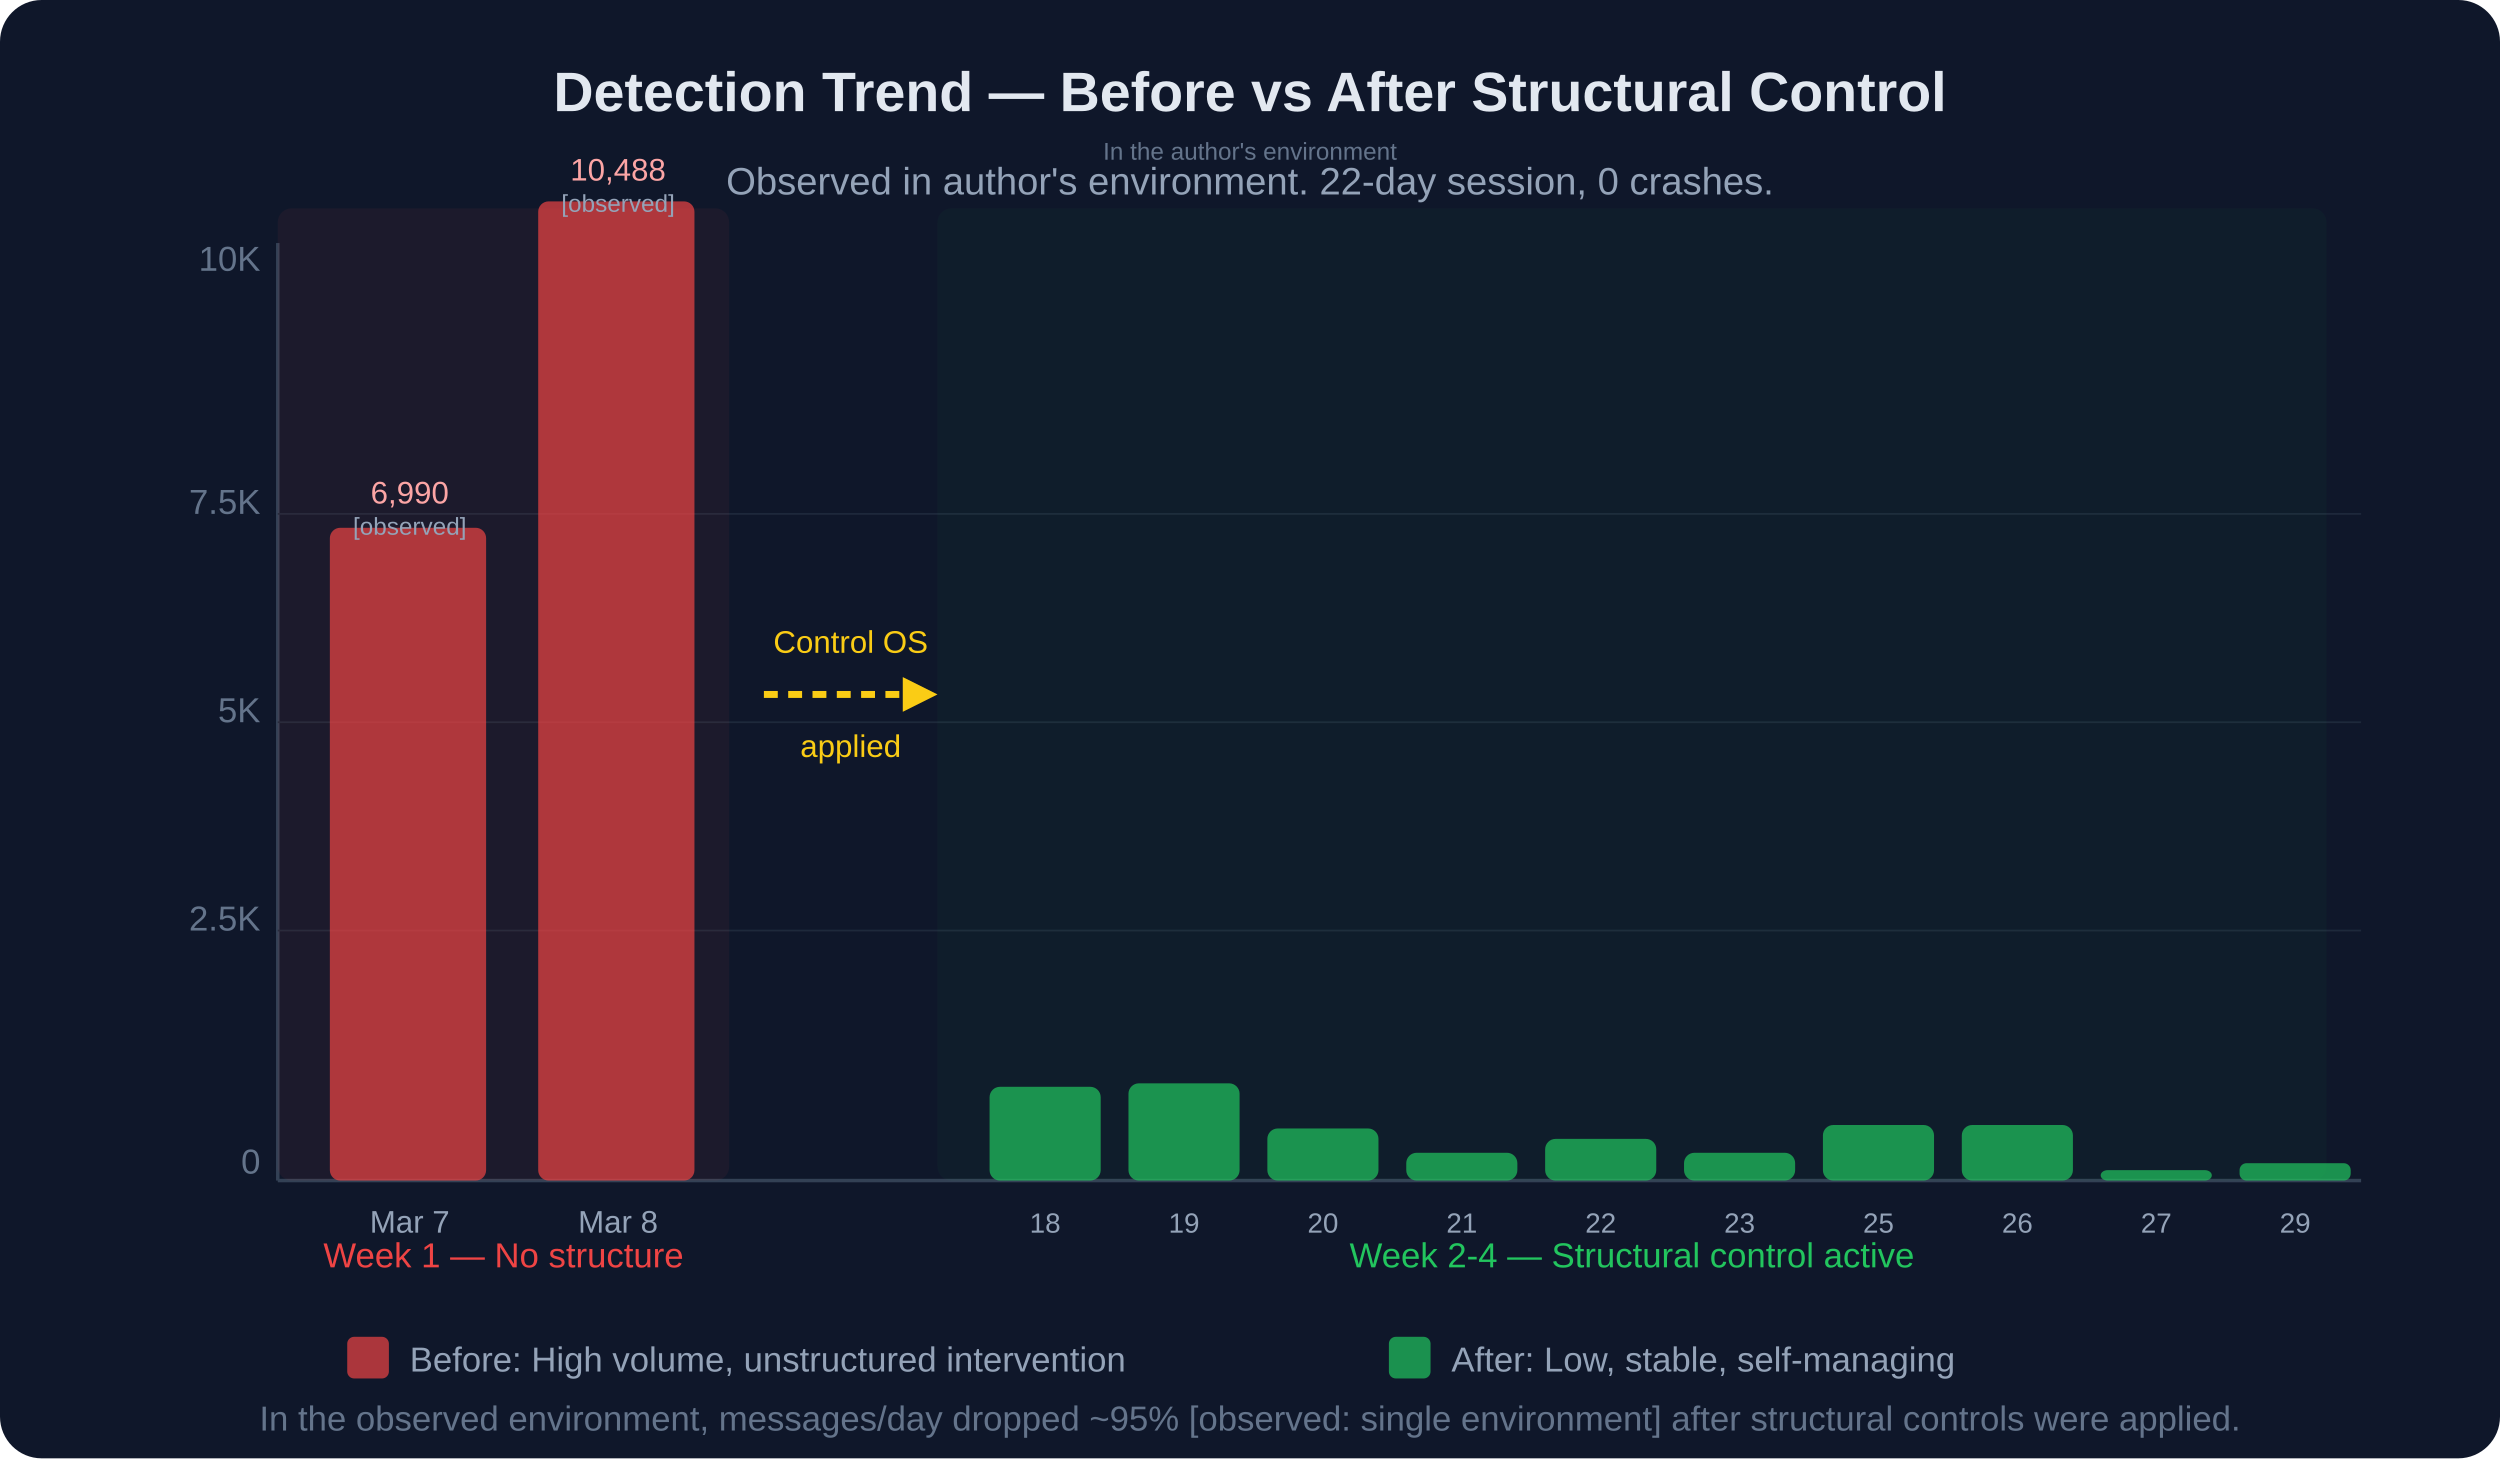
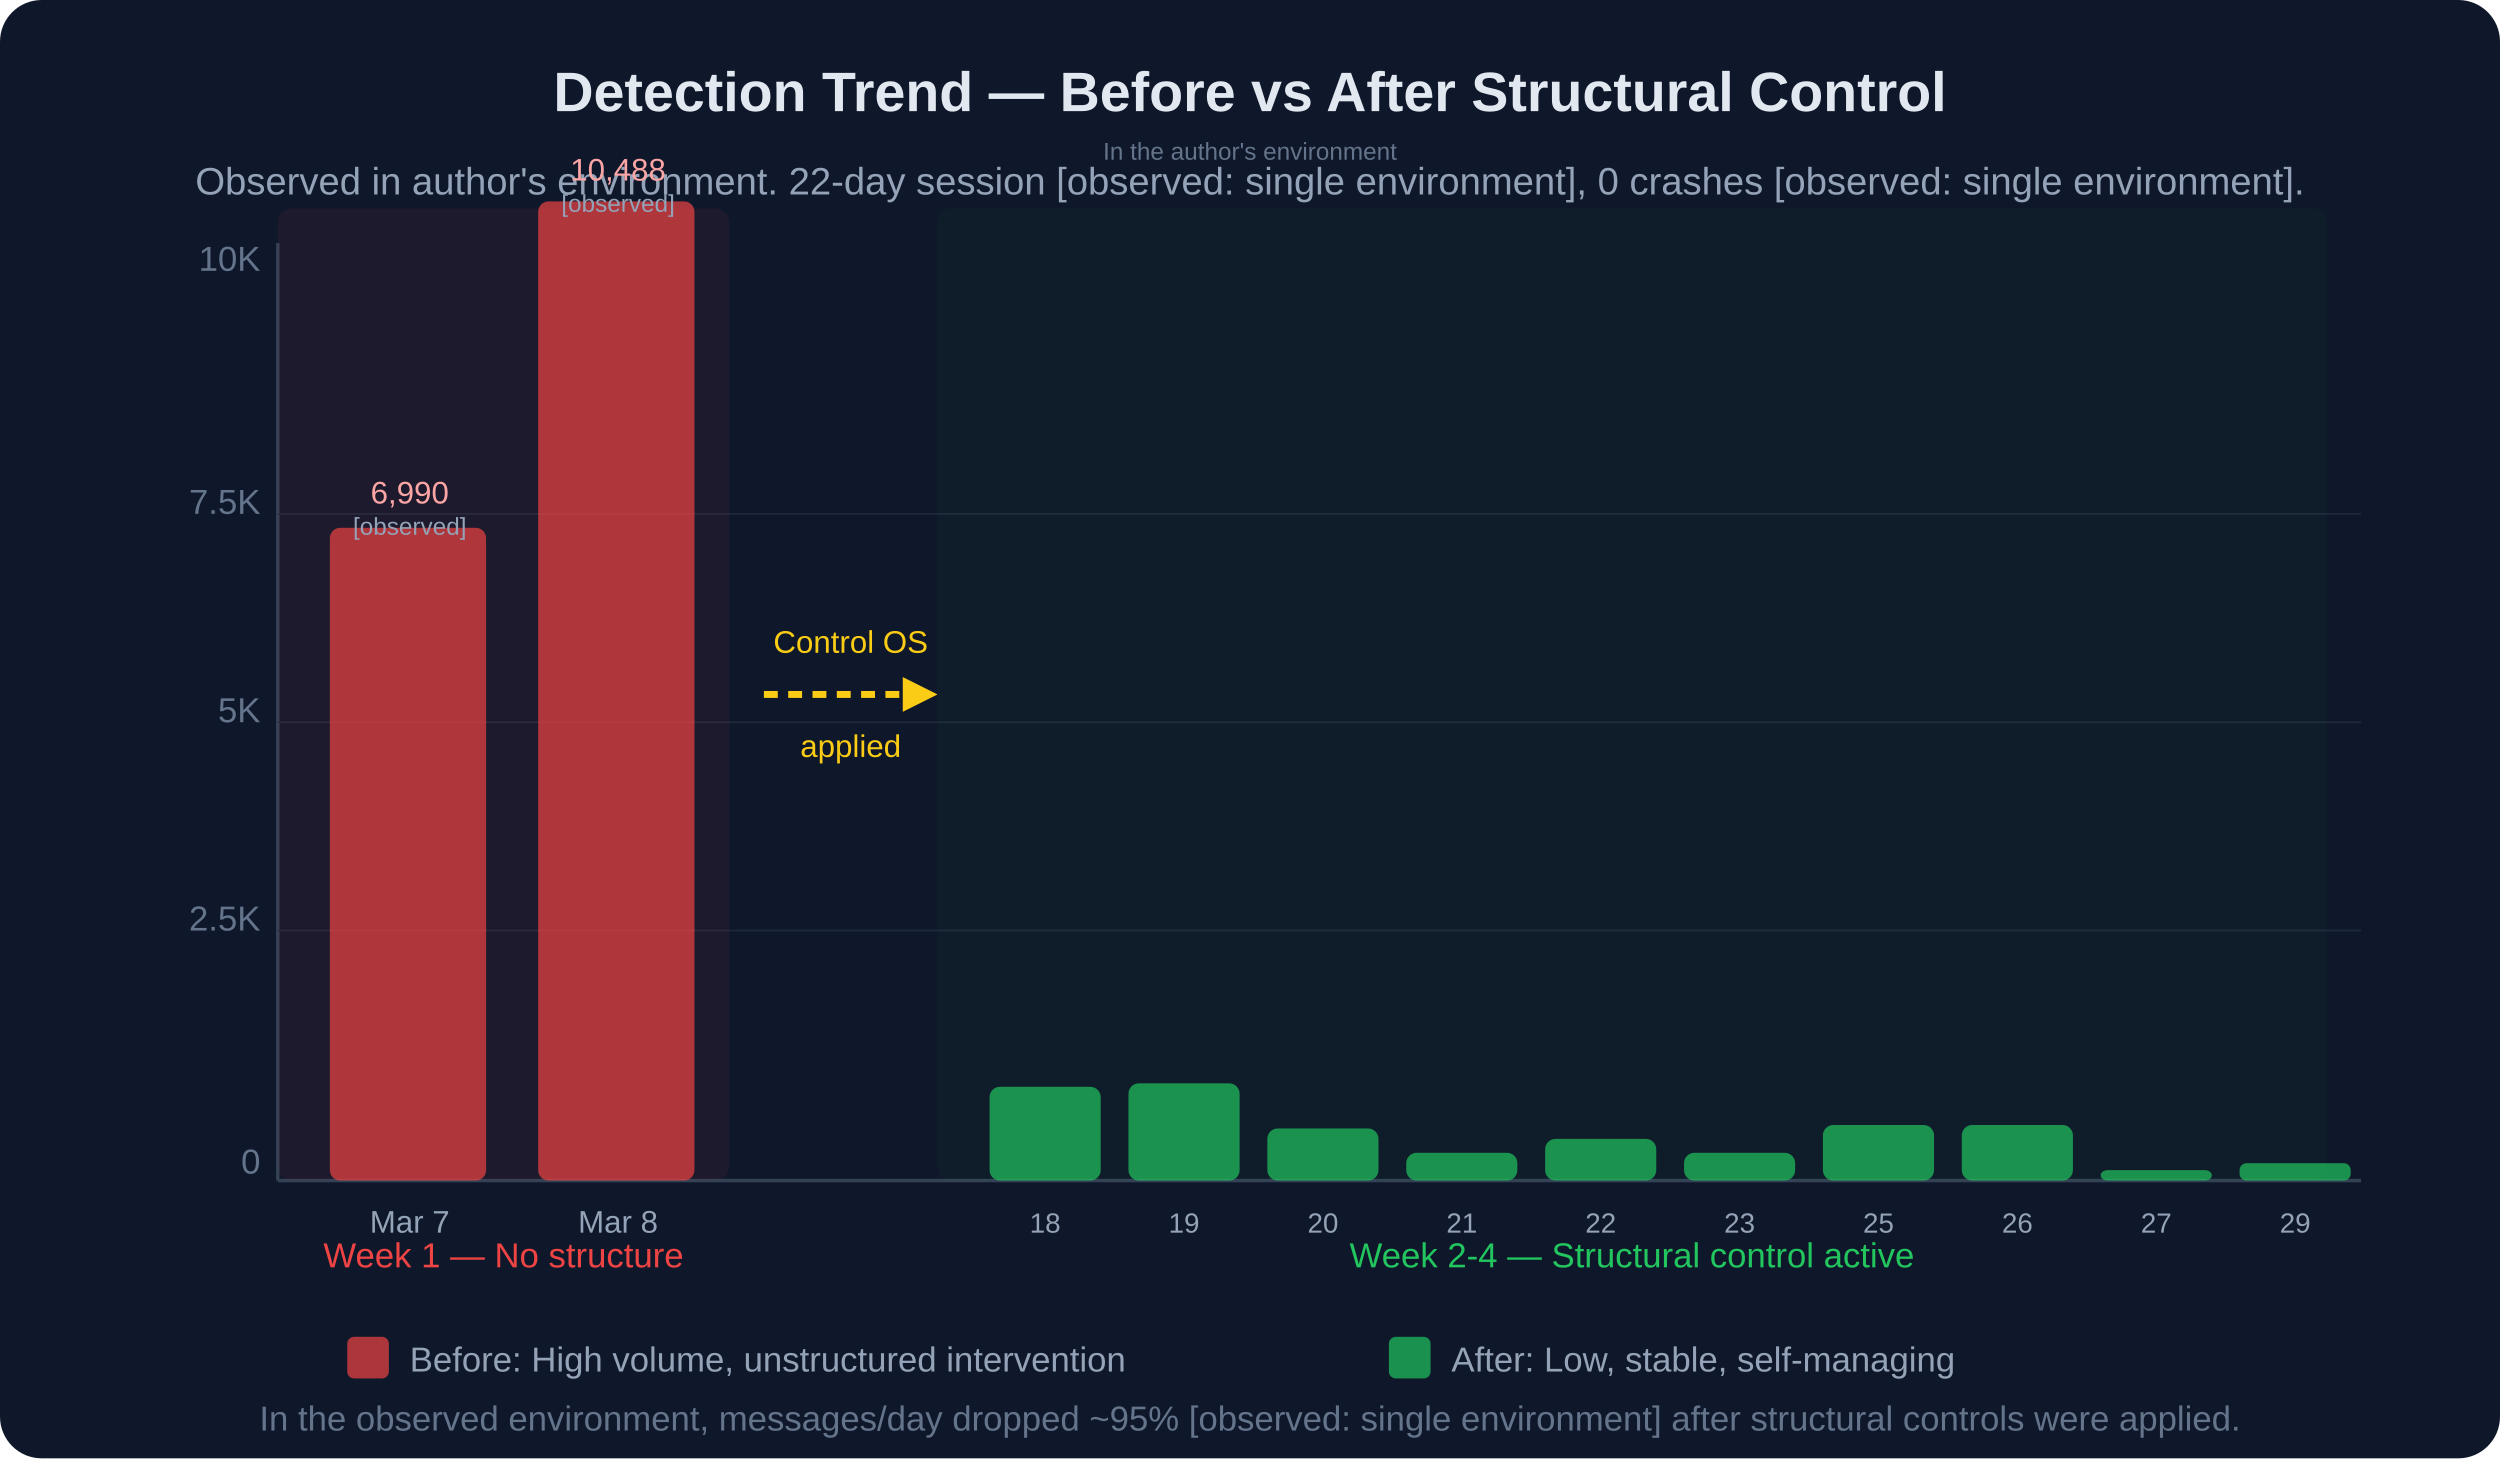
<svg xmlns="http://www.w3.org/2000/svg" viewBox="0 0 720 420" font-family="Segoe UI, Arial, sans-serif">
  <defs>
    <linearGradient id="before-grad" x1="0" y1="0" x2="0" y2="1">
      <stop offset="0%" stop-color="#ef4444" stop-opacity="0.3" />
      <stop offset="100%" stop-color="#ef4444" stop-opacity="0.05" />
    </linearGradient>
    <linearGradient id="after-grad" x1="0" y1="0" x2="0" y2="1">
      <stop offset="0%" stop-color="#22c55e" stop-opacity="0.3" />
      <stop offset="100%" stop-color="#22c55e" stop-opacity="0.05" />
    </linearGradient>
  </defs>
  <rect width="720" height="420" fill="#0f172a" rx="12" />
  <text x="360" y="32" text-anchor="middle" fill="#e2e8f0" font-size="16" font-weight="600">Detection Trend — Before vs After Structural Control</text>
  <text x="360" y="46" text-anchor="middle" fill="#64748b" font-size="7">In the author's environment</text>
-   <text x="360" y="56" text-anchor="middle" fill="#94a3b8" font-size="11">Observed in author's environment. 22-day session, 0 crashes.</text>
+   <text x="360" y="56" text-anchor="middle" fill="#94a3b8" font-size="11">Observed in author's environment. 22-day session [observed: single environment], 0 crashes [observed: single environment].</text>
  <line x1="80" y1="70" x2="80" y2="340" stroke="#334155" stroke-width="1" />
  <text x="75" y="78" text-anchor="end" fill="#64748b" font-size="10">10K</text>
  <text x="75" y="148" text-anchor="end" fill="#64748b" font-size="10">7.5K</text>
  <text x="75" y="208" text-anchor="end" fill="#64748b" font-size="10">5K</text>
  <text x="75" y="268" text-anchor="end" fill="#64748b" font-size="10">2.5K</text>
  <text x="75" y="338" text-anchor="end" fill="#64748b" font-size="10">0</text>
  <line x1="80" y1="148" x2="680" y2="148" stroke="#1e293b" stroke-width="0.5" />
  <line x1="80" y1="208" x2="680" y2="208" stroke="#1e293b" stroke-width="0.5" />
  <line x1="80" y1="268" x2="680" y2="268" stroke="#1e293b" stroke-width="0.5" />
  <line x1="80" y1="340" x2="680" y2="340" stroke="#334155" stroke-width="1" />
  <rect x="80" y="60" width="130" height="280" fill="#ef4444" fill-opacity="0.06" rx="4" />
  <text x="145" y="365" text-anchor="middle" fill="#ef4444" font-size="10" font-weight="500">Week 1 — No structure</text>
  <rect x="95" y="152" width="45" height="188" fill="#ef4444" fill-opacity="0.7" rx="3" />
  <text x="118" y="145" text-anchor="middle" fill="#fca5a5" font-size="9">6,990</text>
  <text x="118" y="154" text-anchor="middle" fill="#94a3b8" font-size="7">[observed]</text>
  <text x="118" y="355" text-anchor="middle" fill="#94a3b8" font-size="9">Mar 7</text>
  <rect x="155" y="58" width="45" height="282" fill="#ef4444" fill-opacity="0.7" rx="3" />
  <text x="178" y="52" text-anchor="middle" fill="#fca5a5" font-size="9">10,488</text>
  <text x="178" y="61" text-anchor="middle" fill="#94a3b8" font-size="7">[observed]</text>
  <text x="178" y="355" text-anchor="middle" fill="#94a3b8" font-size="9">Mar 8</text>
  <path d="M220 200 L260 200" stroke="#facc15" stroke-width="2" stroke-dasharray="4,3" />
  <polygon points="260,195 270,200 260,205" fill="#facc15" />
  <text x="245" y="188" text-anchor="middle" fill="#facc15" font-size="9">Control OS</text>
  <text x="245" y="218" text-anchor="middle" fill="#facc15" font-size="9">applied</text>
  <rect x="270" y="60" width="400" height="280" fill="#22c55e" fill-opacity="0.04" rx="4" />
  <text x="470" y="365" text-anchor="middle" fill="#22c55e" font-size="10" font-weight="500">Week 2-4 — Structural control active</text>
  <rect x="285" y="313" width="32" height="27" fill="#22c55e" fill-opacity="0.7" rx="3" />
  <text x="301" y="355" text-anchor="middle" fill="#94a3b8" font-size="8">18</text>
  <rect x="325" y="312" width="32" height="28" fill="#22c55e" fill-opacity="0.7" rx="3" />
  <text x="341" y="355" text-anchor="middle" fill="#94a3b8" font-size="8">19</text>
  <rect x="365" y="325" width="32" height="15" fill="#22c55e" fill-opacity="0.7" rx="3" />
  <text x="381" y="355" text-anchor="middle" fill="#94a3b8" font-size="8">20</text>
  <rect x="405" y="332" width="32" height="8" fill="#22c55e" fill-opacity="0.7" rx="3" />
  <text x="421" y="355" text-anchor="middle" fill="#94a3b8" font-size="8">21</text>
  <rect x="445" y="328" width="32" height="12" fill="#22c55e" fill-opacity="0.7" rx="3" />
  <text x="461" y="355" text-anchor="middle" fill="#94a3b8" font-size="8">22</text>
  <rect x="485" y="332" width="32" height="8" fill="#22c55e" fill-opacity="0.7" rx="3" />
  <text x="501" y="355" text-anchor="middle" fill="#94a3b8" font-size="8">23</text>
  <rect x="525" y="324" width="32" height="16" fill="#22c55e" fill-opacity="0.7" rx="3" />
  <text x="541" y="355" text-anchor="middle" fill="#94a3b8" font-size="8">25</text>
  <rect x="565" y="324" width="32" height="16" fill="#22c55e" fill-opacity="0.7" rx="3" />
  <text x="581" y="355" text-anchor="middle" fill="#94a3b8" font-size="8">26</text>
  <rect x="605" y="337" width="32" height="3" fill="#22c55e" fill-opacity="0.7" rx="2" />
  <text x="621" y="355" text-anchor="middle" fill="#94a3b8" font-size="8">27</text>
  <rect x="645" y="335" width="32" height="5" fill="#22c55e" fill-opacity="0.7" rx="2" />
  <text x="661" y="355" text-anchor="middle" fill="#94a3b8" font-size="8">29</text>
  <rect x="100" y="385" width="12" height="12" fill="#ef4444" fill-opacity="0.7" rx="2" />
  <text x="118" y="395" fill="#94a3b8" font-size="10">Before: High volume, unstructured intervention</text>
  <rect x="400" y="385" width="12" height="12" fill="#22c55e" fill-opacity="0.7" rx="2" />
  <text x="418" y="395" fill="#94a3b8" font-size="10">After: Low, stable, self-managing</text>
  <text x="360" y="412" text-anchor="middle" fill="#64748b" font-size="10">In the observed environment, messages/day dropped ~95% [observed: single environment] after structural controls were applied.</text>
</svg>
